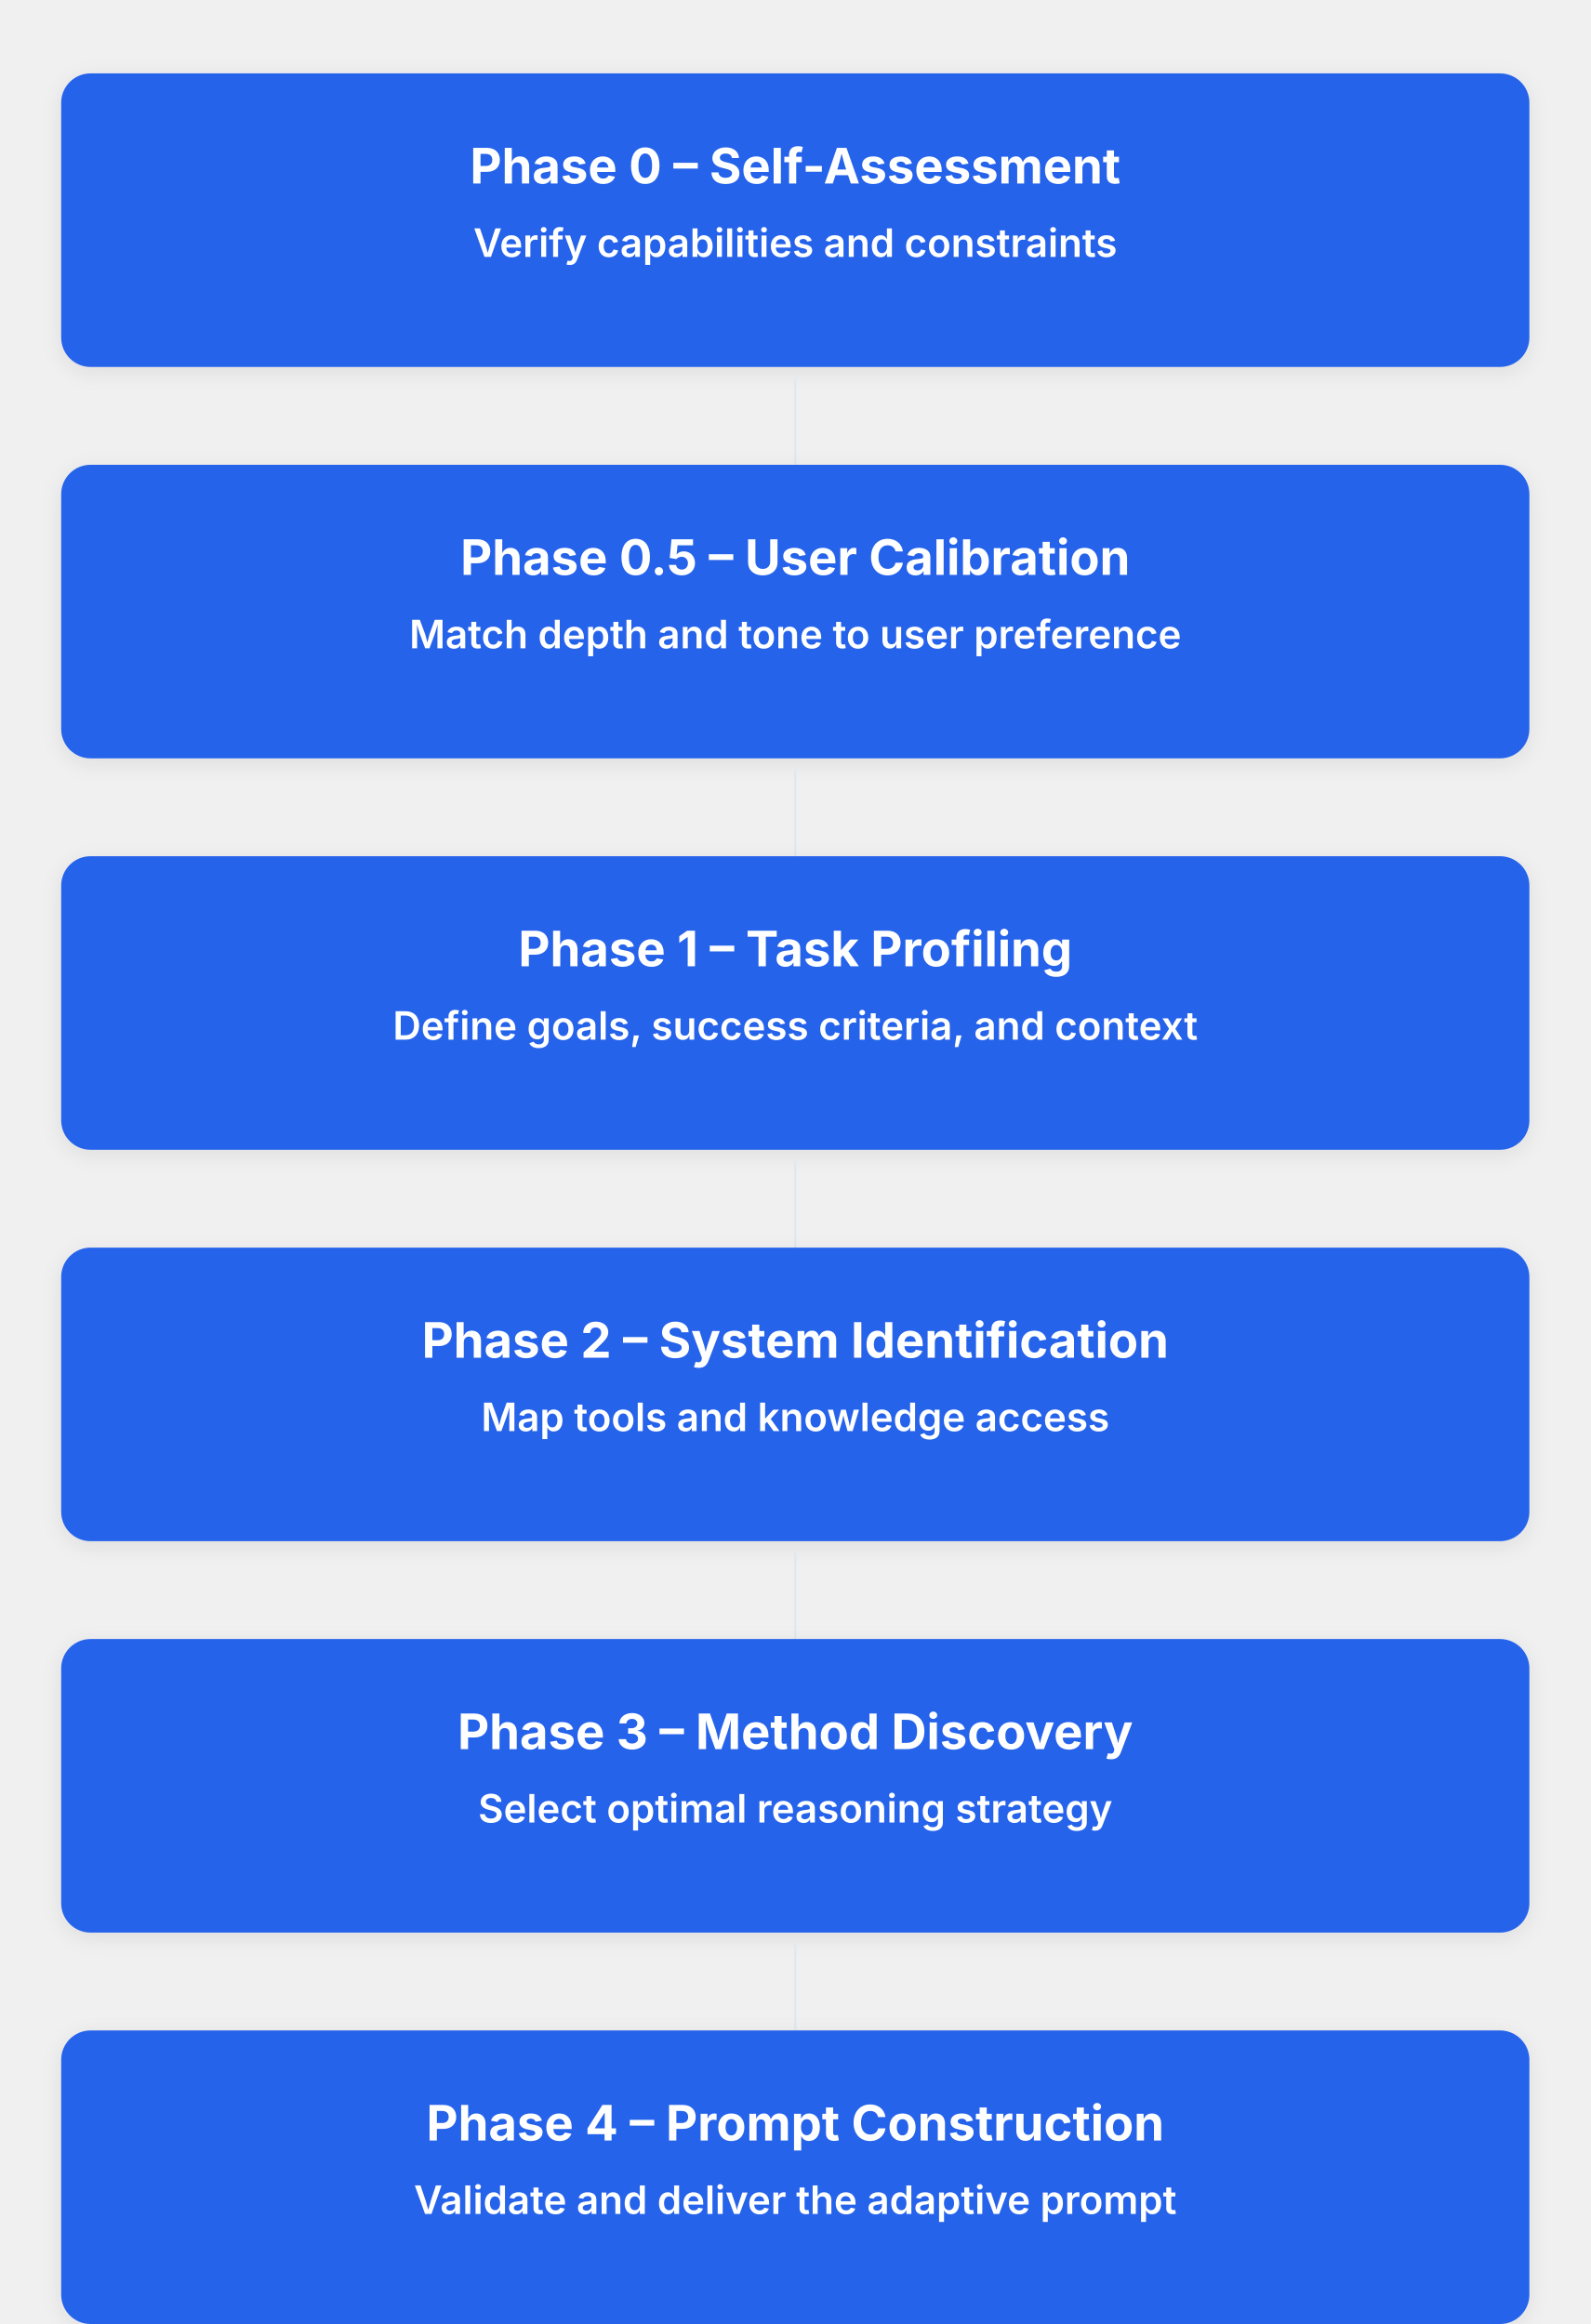
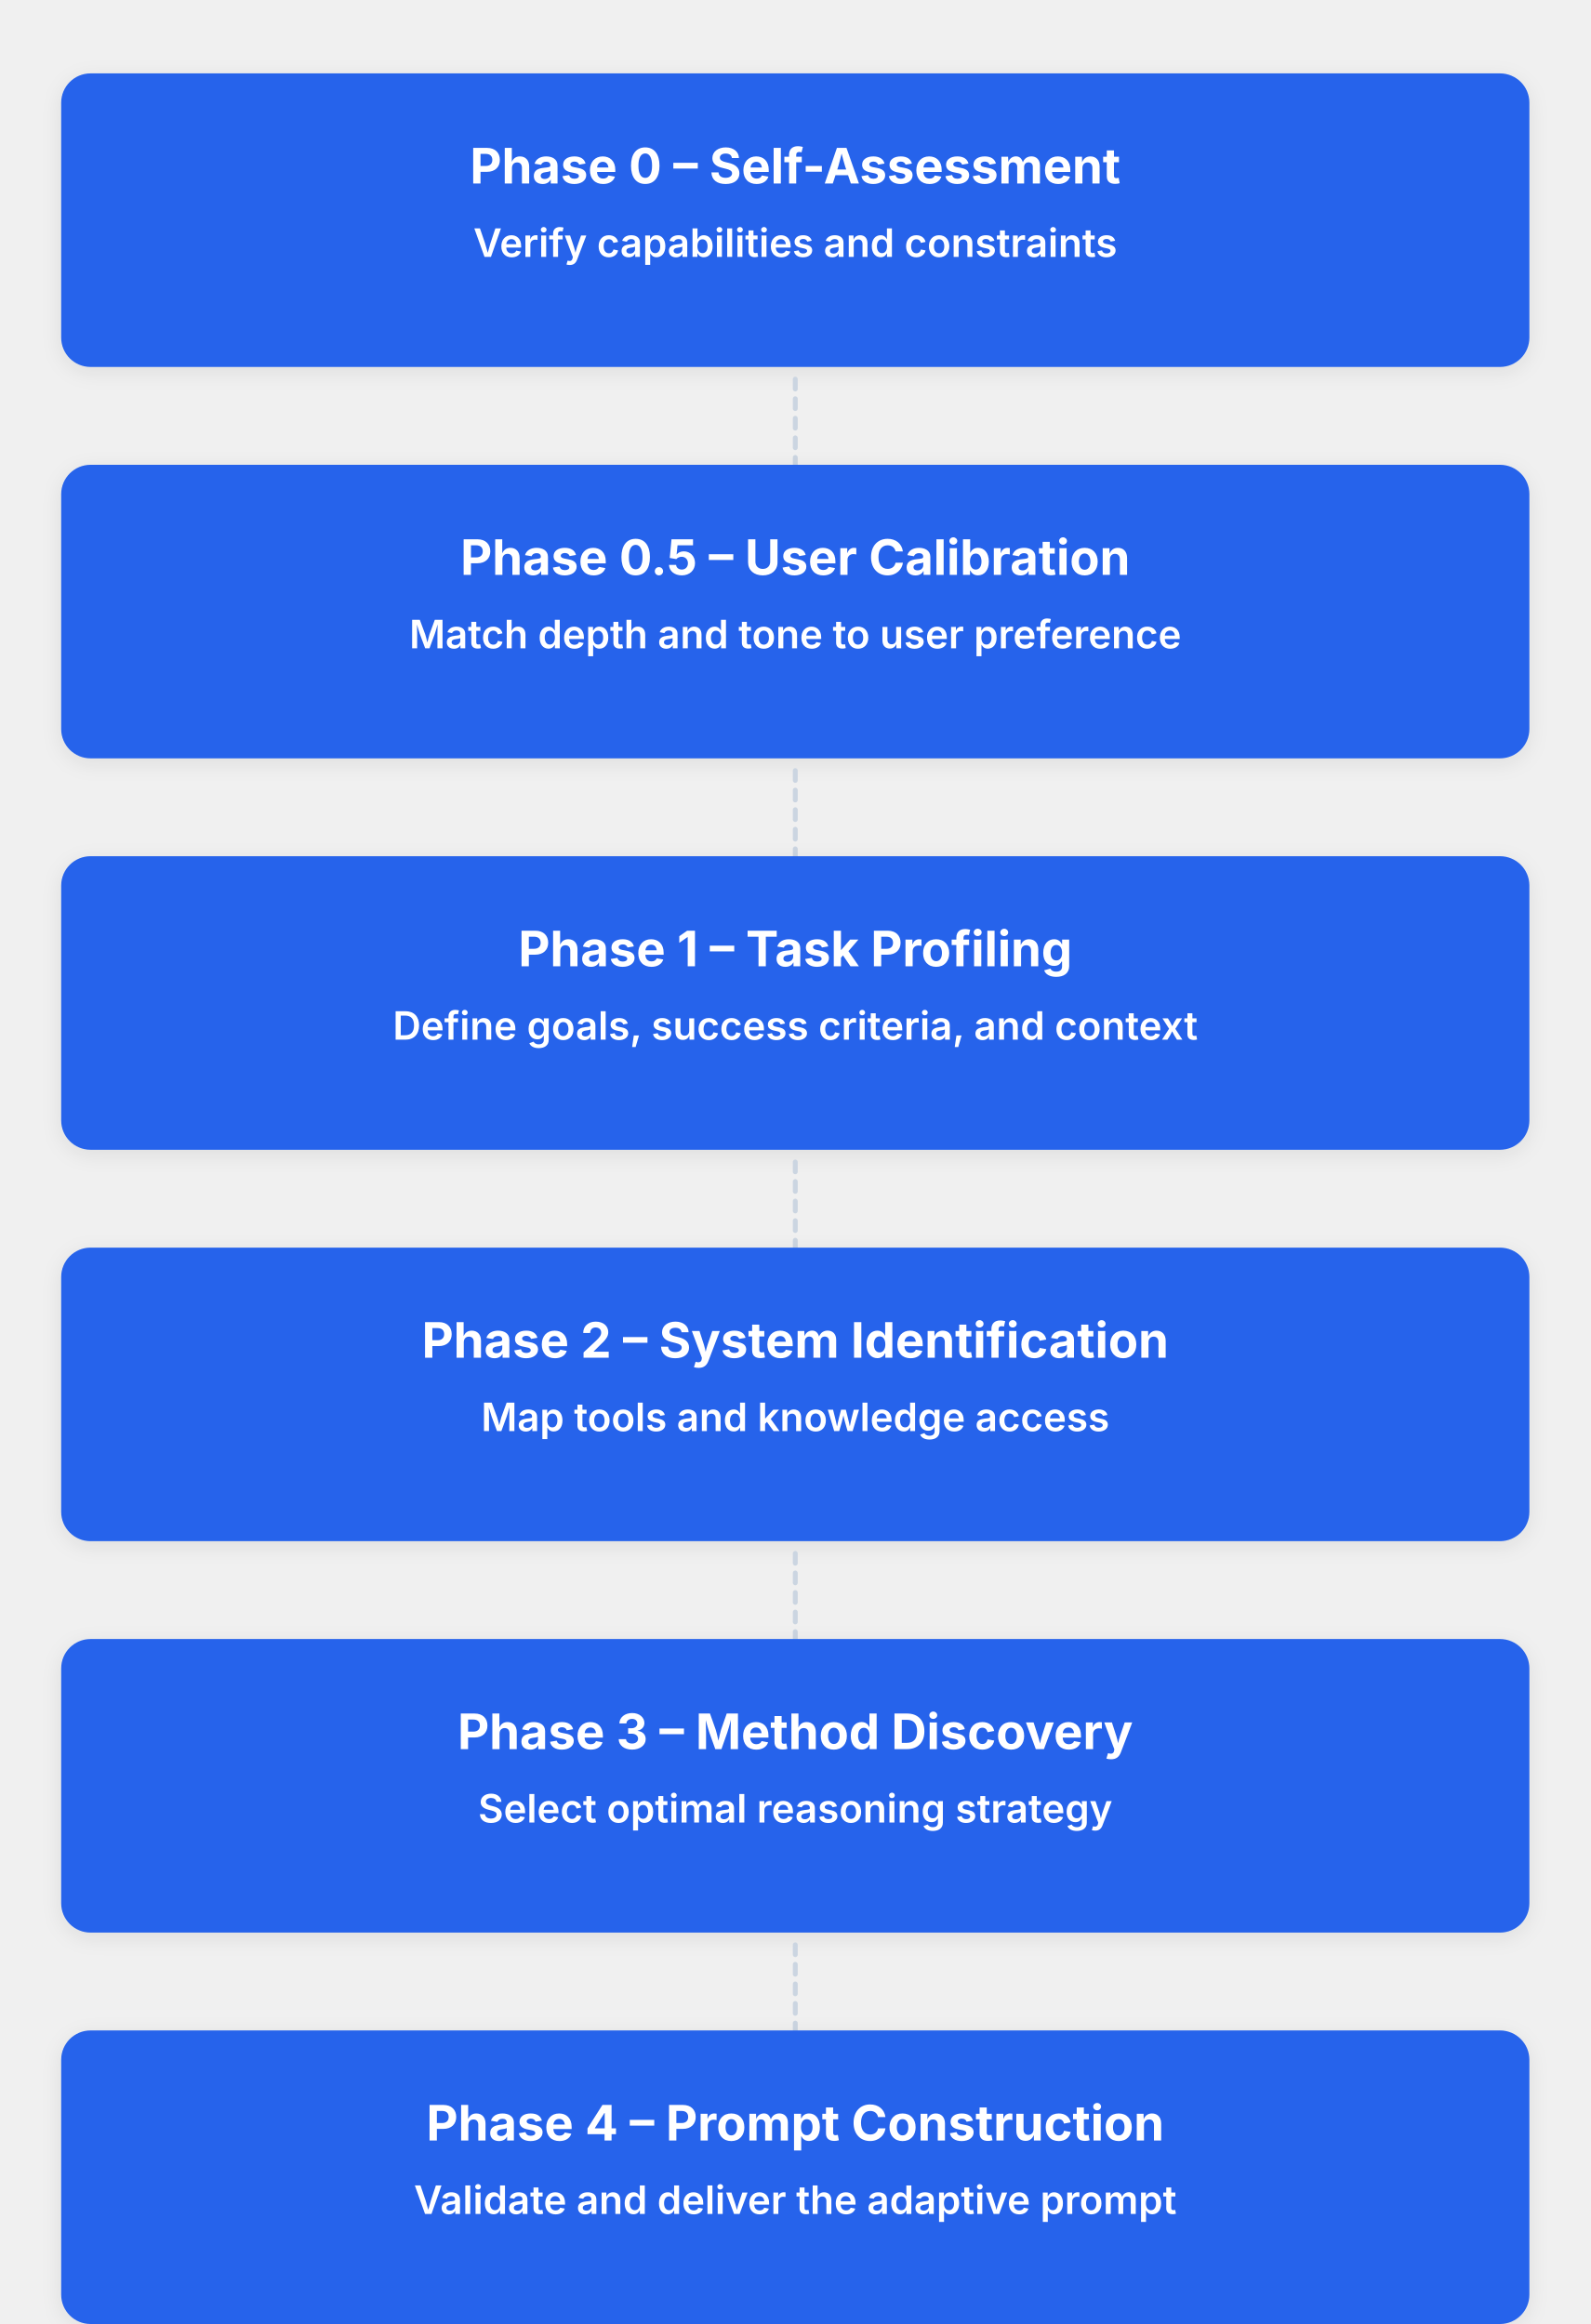
<svg xmlns="http://www.w3.org/2000/svg" width="650" height="950" viewBox="0 0 650 950">
  <defs>
    <filter id="shadow-light">
      <feDropShadow dx="0" dy="2" stdDeviation="4" flood-opacity="0.08" />
    </filter>
  </defs>
  <rect x="25" y="30" width="600" height="120" rx="12" fill="#2563EB" filter="url(#shadow-light)" />
  <text x="325" y="75" text-anchor="middle" font-family="Inter, system-ui, sans-serif" font-weight="700" font-size="20" fill="#FFFFFF">Phase 0 – Self-Assessment</text>
  <text x="325" y="105" text-anchor="middle" font-family="Inter, system-ui, sans-serif" font-weight="600" font-size="16" fill="#FFFFFF">Verify capabilities and constraints</text>
-   <line x1="325" y1="155" x2="325" y2="190" stroke="#E2E8F0" stroke-width="1" stroke-linecap="round" />
+   <line x1="325" y1="155" x2="325" y2="190" stroke="#CBD5E1" stroke-width="2" stroke-dasharray="4,4" stroke-linecap="round" />
  <rect x="25" y="190" width="600" height="120" rx="12" fill="#2563EB" filter="url(#shadow-light)" />
  <text x="325" y="235" text-anchor="middle" font-family="Inter, system-ui, sans-serif" font-weight="700" font-size="20" fill="#FFFFFF">Phase 0.5 – User Calibration</text>
  <text x="325" y="265" text-anchor="middle" font-family="Inter, system-ui, sans-serif" font-weight="600" font-size="16" fill="#FFFFFF">Match depth and tone to user preference</text>
-   <line x1="325" y1="315" x2="325" y2="350" stroke="#E2E8F0" stroke-width="1" stroke-linecap="round" />
+   <line x1="325" y1="315" x2="325" y2="350" stroke="#CBD5E1" stroke-width="2" stroke-dasharray="4,4" stroke-linecap="round" />
  <rect x="25" y="350" width="600" height="120" rx="12" fill="#2563EB" filter="url(#shadow-light)" />
  <text x="325" y="395" text-anchor="middle" font-family="Inter, system-ui, sans-serif" font-weight="700" font-size="20" fill="#FFFFFF">Phase 1 – Task Profiling</text>
  <text x="325" y="425" text-anchor="middle" font-family="Inter, system-ui, sans-serif" font-weight="600" font-size="16" fill="#FFFFFF">Define goals, success criteria, and context</text>
-   <line x1="325" y1="475" x2="325" y2="510" stroke="#E2E8F0" stroke-width="1" stroke-linecap="round" />
+   <line x1="325" y1="475" x2="325" y2="510" stroke="#CBD5E1" stroke-width="2" stroke-dasharray="4,4" stroke-linecap="round" />
  <rect x="25" y="510" width="600" height="120" rx="12" fill="#2563EB" filter="url(#shadow-light)" />
  <text x="325" y="555" text-anchor="middle" font-family="Inter, system-ui, sans-serif" font-weight="700" font-size="20" fill="#FFFFFF">Phase 2 – System Identification</text>
  <text x="325" y="585" text-anchor="middle" font-family="Inter, system-ui, sans-serif" font-weight="600" font-size="16" fill="#FFFFFF">Map tools and knowledge access</text>
-   <line x1="325" y1="635" x2="325" y2="670" stroke="#E2E8F0" stroke-width="1" stroke-linecap="round" />
+   <line x1="325" y1="635" x2="325" y2="670" stroke="#CBD5E1" stroke-width="2" stroke-dasharray="4,4" stroke-linecap="round" />
  <rect x="25" y="670" width="600" height="120" rx="12" fill="#2563EB" filter="url(#shadow-light)" />
  <text x="325" y="715" text-anchor="middle" font-family="Inter, system-ui, sans-serif" font-weight="700" font-size="20" fill="#FFFFFF">Phase 3 – Method Discovery</text>
  <text x="325" y="745" text-anchor="middle" font-family="Inter, system-ui, sans-serif" font-weight="600" font-size="16" fill="#FFFFFF">Select optimal reasoning strategy</text>
-   <line x1="325" y1="795" x2="325" y2="830" stroke="#E2E8F0" stroke-width="1" stroke-linecap="round" />
+   <line x1="325" y1="795" x2="325" y2="830" stroke="#CBD5E1" stroke-width="2" stroke-dasharray="4,4" stroke-linecap="round" />
  <rect x="25" y="830" width="600" height="120" rx="12" fill="#2563EB" filter="url(#shadow-light)" />
  <text x="325" y="875" text-anchor="middle" font-family="Inter, system-ui, sans-serif" font-weight="700" font-size="20" fill="#FFFFFF">Phase 4 – Prompt Construction</text>
  <text x="325" y="905" text-anchor="middle" font-family="Inter, system-ui, sans-serif" font-weight="600" font-size="16" fill="#FFFFFF">Validate and deliver the adaptive prompt</text>
</svg>
